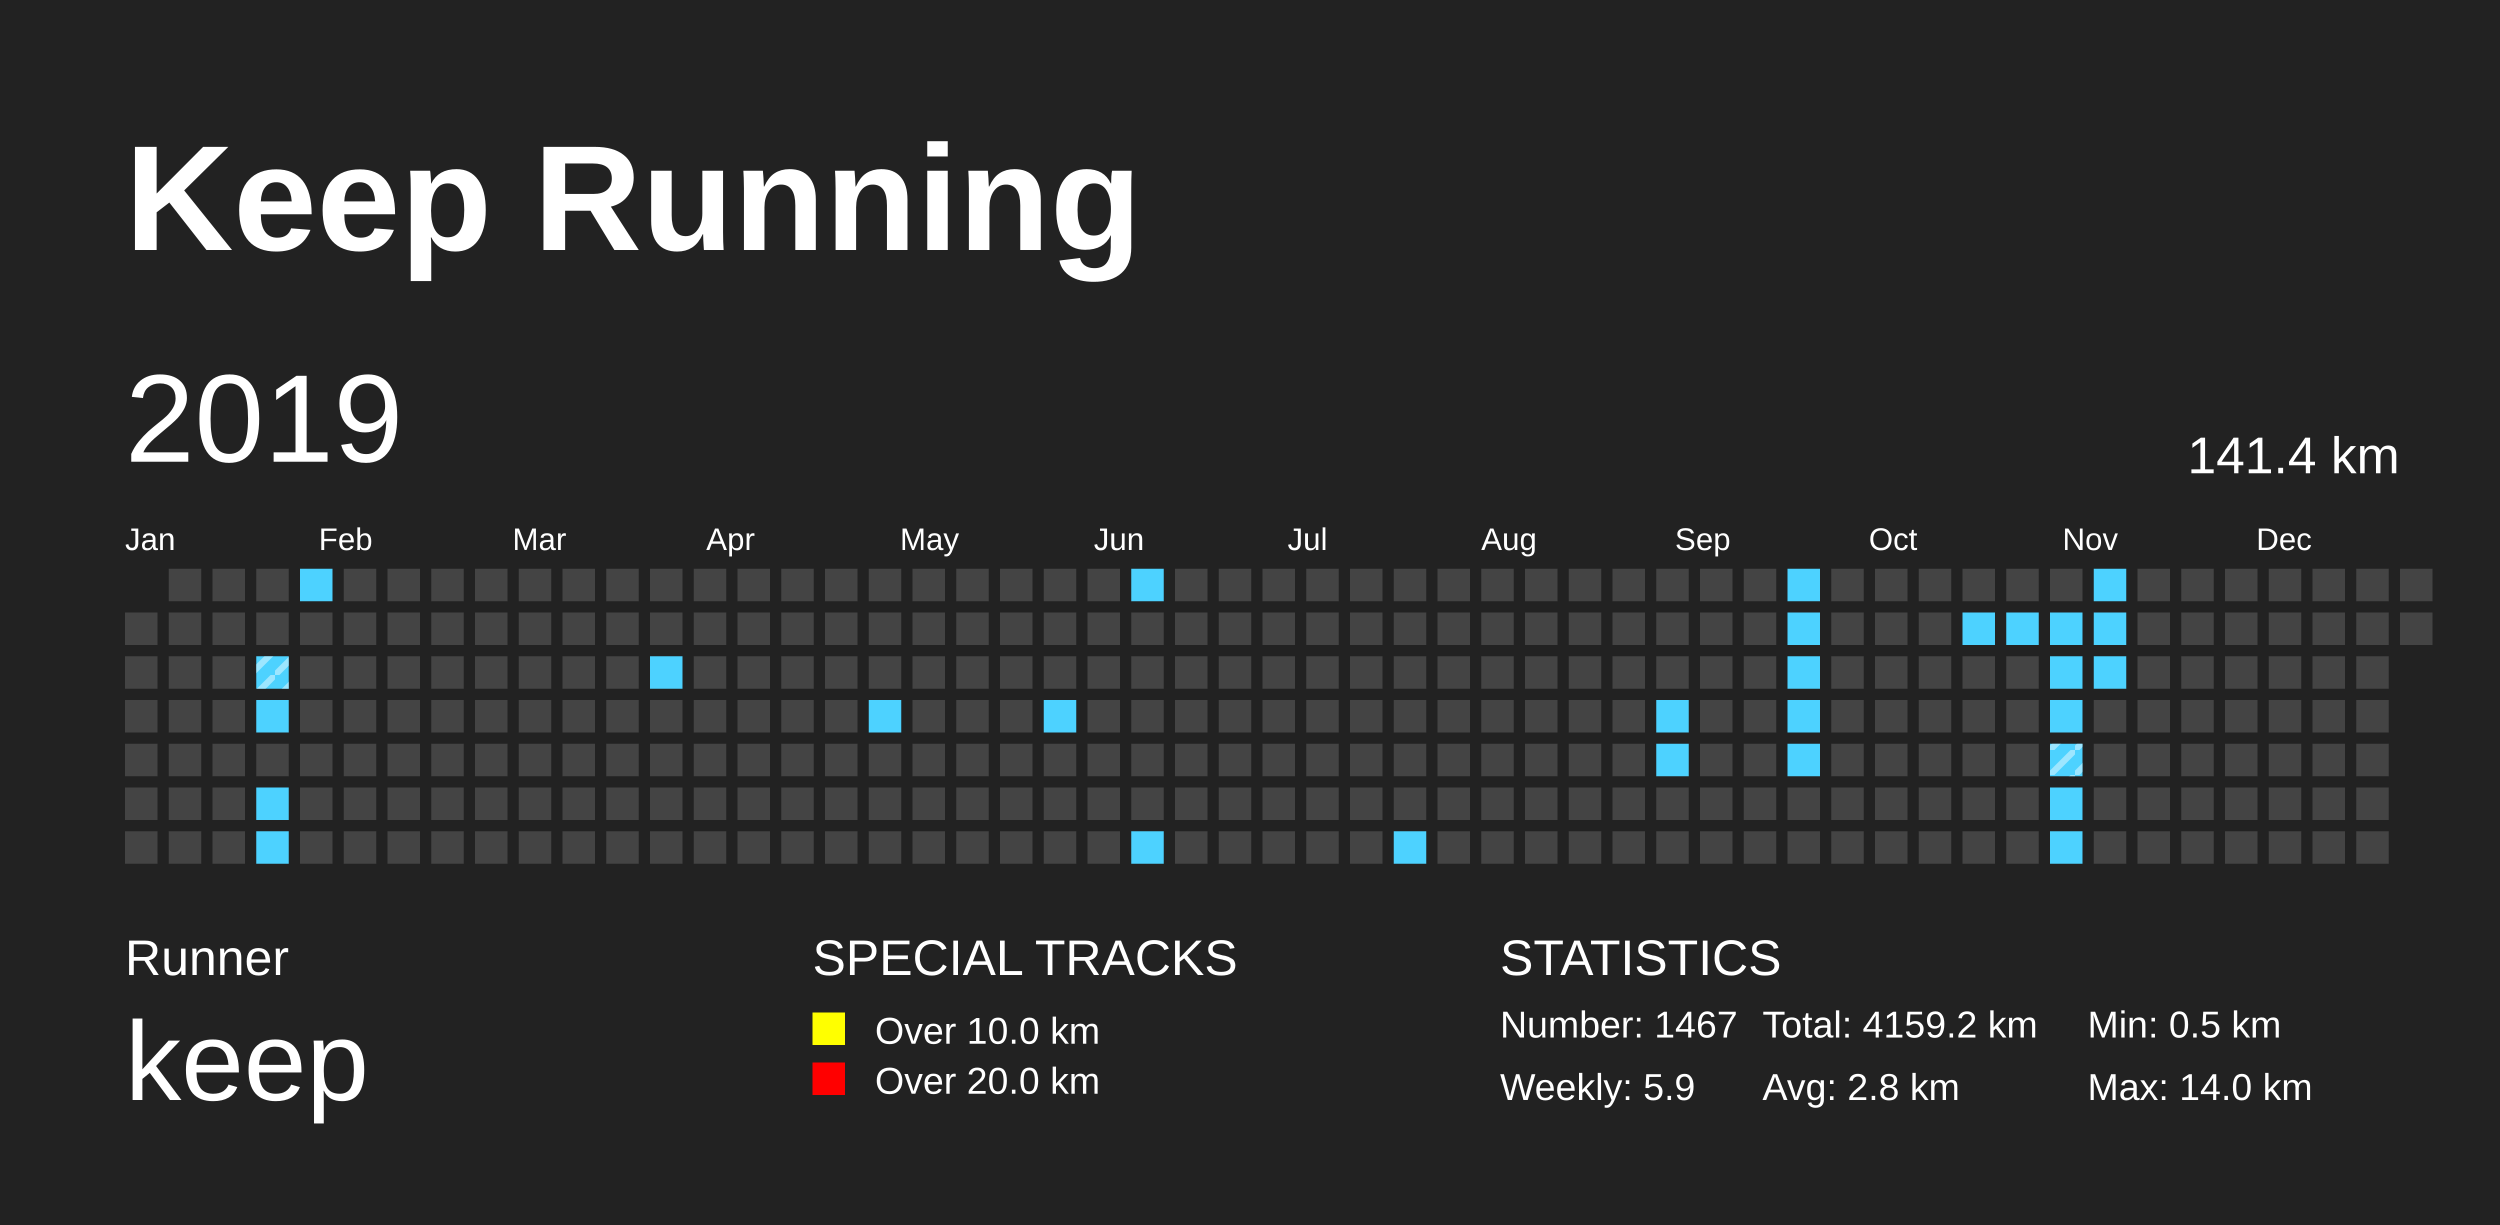
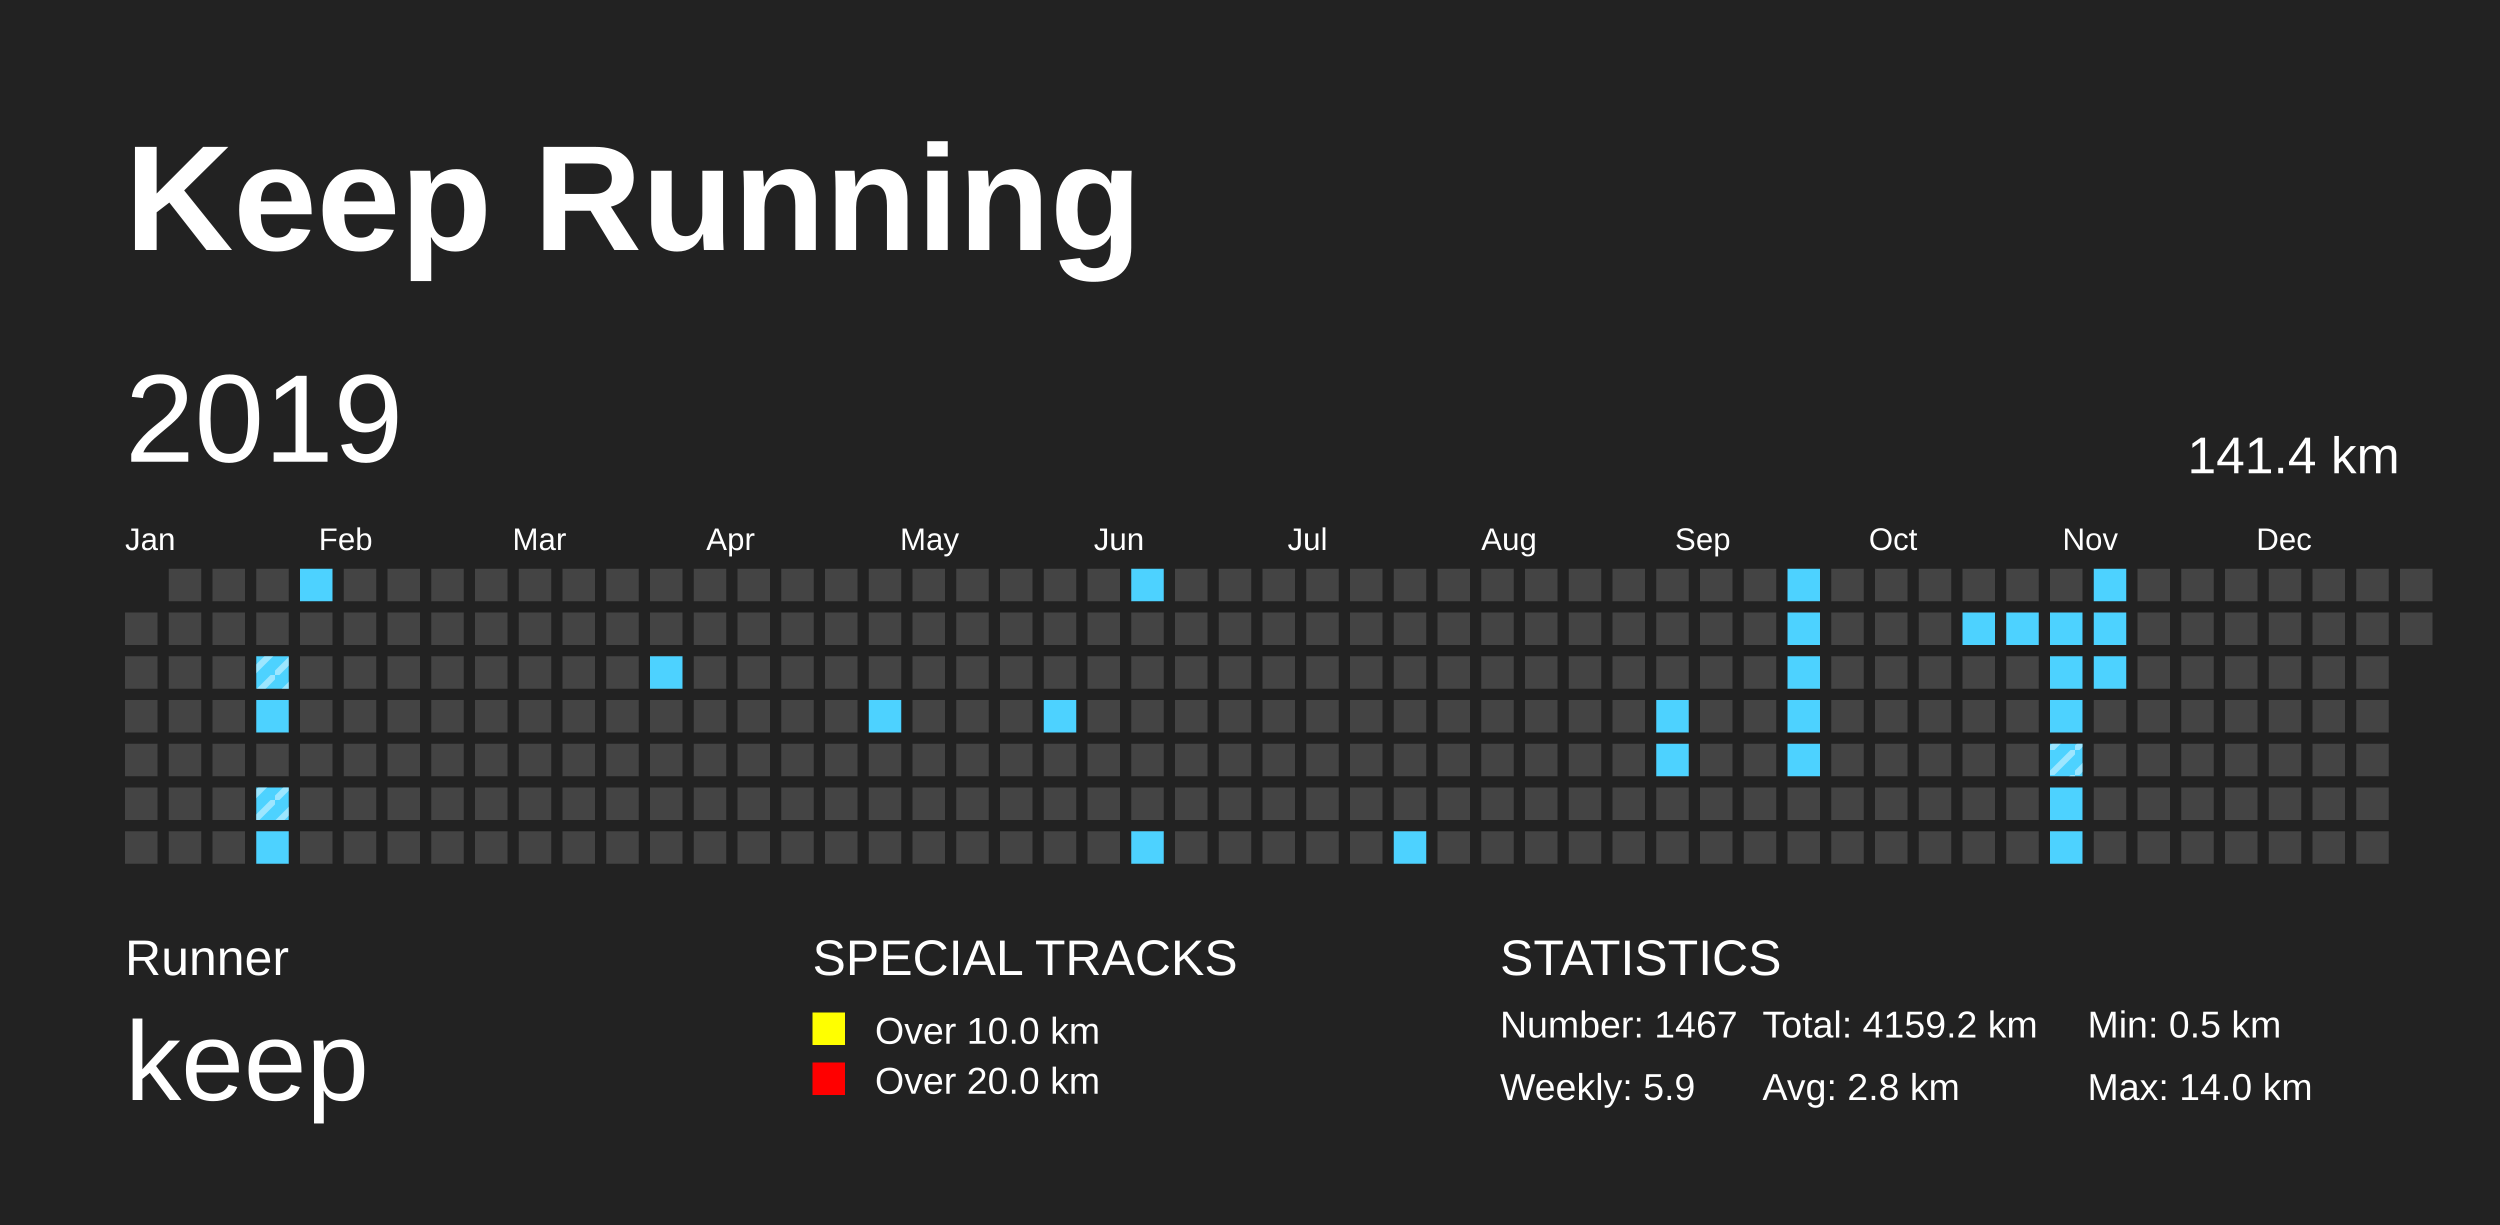
<svg xmlns="http://www.w3.org/2000/svg" baseProfile="full" height="98mm" version="1.1" viewBox="0,0,200,98" width="200mm">
  <defs>
    <pattern height="2" id="indoor-stripe" patternUnits="userSpaceOnUse" width="2">
      <line stroke="white" stroke-opacity="0.45" stroke-width="0.5" x1="0" x2="2" y1="2" y2="0" />
    </pattern>
  </defs>
  <rect fill="#222222" height="98" width="200" x="0" y="0" />
  <text fill="#FFFFFF" style="font-size:12px; font-family:Arial; font-weight:bold;" x="10" y="20">Keep Running</text>
  <text fill="#FFFFFF" style="font-size:4px; font-family:Arial" x="10" y="78">Runner</text>
  <text fill="#FFFFFF" style="font-size:9px; font-family:Arial" x="10" y="88">keep</text>
  <text fill="#FFFFFF" style="font-size:4px; font-family:Arial" x="65" y="78">SPECIAL TRACKS</text>
  <rect fill="yellow" height="2.6" width="2.6" x="65" y="81" />
  <text fill="#FFFFFF" style="font-size:3px; font-family:Arial" x="70" y="83.5">Over 10.0 km</text>
  <rect fill="red" height="2.6" width="2.6" x="65" y="85" />
  <text fill="#FFFFFF" style="font-size:3px; font-family:Arial" x="70" y="87.5">Over 20.0 km</text>
  <text fill="#FFFFFF" style="font-size:4px; font-family:Arial" x="120" y="78">STATISTICS</text>
  <text fill="#FFFFFF" style="font-size:3px; font-family:Arial" x="120" y="83">Number: 1467</text>
  <text fill="#FFFFFF" style="font-size:3px; font-family:Arial" x="120" y="88">Weekly: 5.9</text>
  <text fill="#FFFFFF" style="font-size:3px; font-family:Arial" x="141" y="83">Total: 4159.2 km</text>
  <text fill="#FFFFFF" style="font-size:3px; font-family:Arial" x="141" y="88">Avg: 2.8 km</text>
  <text fill="#FFFFFF" style="font-size:3px; font-family:Arial" x="167" y="83">Min: 0.5 km</text>
  <text fill="#FFFFFF" style="font-size:3px; font-family:Arial" x="167" y="88">Max: 14.0 km</text>
  <text dominant-baseline="hanging" fill="#FFFFFF" style="font-size:10.0px; font-family:Arial;" x="10" y="30">2019</text>
  <text dominant-baseline="hanging" fill="#FFFFFF" style="font-size:4.125px; font-family:Arial;" x="175" y="35">141.4 km</text>
  <text fill="#FFFFFF" style="font-size:2.5px; font-family:Arial" x="10.0" y="44">Jan</text>
  <text fill="#FFFFFF" style="font-size:2.5px; font-family:Arial" x="25.5" y="44">Feb</text>
  <text fill="#FFFFFF" style="font-size:2.5px; font-family:Arial" x="41.0" y="44">Mar</text>
  <text fill="#FFFFFF" style="font-size:2.5px; font-family:Arial" x="56.5" y="44">Apr</text>
  <text fill="#FFFFFF" style="font-size:2.5px; font-family:Arial" x="72.0" y="44">May</text>
  <text fill="#FFFFFF" style="font-size:2.5px; font-family:Arial" x="87.5" y="44">Jun</text>
  <text fill="#FFFFFF" style="font-size:2.5px; font-family:Arial" x="103.0" y="44">Jul</text>
  <text fill="#FFFFFF" style="font-size:2.5px; font-family:Arial" x="118.5" y="44">Aug</text>
  <text fill="#FFFFFF" style="font-size:2.5px; font-family:Arial" x="134.0" y="44">Sep</text>
  <text fill="#FFFFFF" style="font-size:2.5px; font-family:Arial" x="149.5" y="44">Oct</text>
  <text fill="#FFFFFF" style="font-size:2.5px; font-family:Arial" x="165.0" y="44">Nov</text>
  <text fill="#FFFFFF" style="font-size:2.5px; font-family:Arial" x="180.5" y="44">Dec</text>
  <rect fill="#444444" height="2.6" width="2.6" x="10.0" y="49.0" />
  <rect fill="#444444" height="2.6" width="2.6" x="10.0" y="52.5" />
  <rect fill="#444444" height="2.6" width="2.6" x="10.0" y="56.0" />
  <rect fill="#444444" height="2.6" width="2.6" x="10.0" y="59.5" />
  <rect fill="#444444" height="2.6" width="2.6" x="10.0" y="63.0" />
  <rect fill="#444444" height="2.6" width="2.6" x="10.0" y="66.5" />
  <rect fill="#444444" height="2.6" width="2.6" x="13.5" y="45.5" />
  <rect fill="#444444" height="2.6" width="2.6" x="13.5" y="49.0" />
  <rect fill="#444444" height="2.6" width="2.6" x="13.5" y="52.5" />
  <rect fill="#444444" height="2.6" width="2.6" x="13.5" y="56.0" />
  <rect fill="#444444" height="2.6" width="2.6" x="13.5" y="59.5" />
  <rect fill="#444444" height="2.6" width="2.6" x="13.5" y="63.0" />
  <rect fill="#444444" height="2.6" width="2.6" x="13.5" y="66.5" />
  <rect fill="#444444" height="2.6" width="2.6" x="17.0" y="45.5" />
  <rect fill="#444444" height="2.6" width="2.6" x="17.0" y="49.0" />
  <rect fill="#444444" height="2.6" width="2.6" x="17.0" y="52.5" />
  <rect fill="#444444" height="2.6" width="2.6" x="17.0" y="56.0" />
  <rect fill="#444444" height="2.6" width="2.6" x="17.0" y="59.5" />
  <rect fill="#444444" height="2.6" width="2.6" x="17.0" y="63.0" />
  <rect fill="#444444" height="2.6" width="2.6" x="17.0" y="66.5" />
  <rect fill="#444444" height="2.6" width="2.6" x="20.5" y="45.5" />
  <rect fill="#444444" height="2.6" width="2.6" x="20.5" y="49.0" />
  <rect fill="#4DD2FF" height="2.6" width="2.6" x="20.5" y="52.5" />
  <rect fill="url(#indoor-stripe)" height="2.6" style="pointer-events: none;" width="2.6" x="20.5" y="52.5" />
  <rect fill="#4DD2FF" height="2.6" width="2.6" x="20.5" y="56.0" />
  <rect fill="#444444" height="2.6" width="2.6" x="20.5" y="59.5" />
  <rect fill="#4DD2FF" height="2.6" width="2.6" x="20.5" y="63.0" />
+   <rect fill="url(#indoor-stripe)" height="2.6" style="pointer-events: none;" width="2.6" x="20.5" y="63.0" />
  <rect fill="#4DD2FF" height="2.6" width="2.6" x="20.5" y="66.5" />
  <rect fill="#4DD2FF" height="2.6" width="2.6" x="24.0" y="45.5" />
  <rect fill="#444444" height="2.6" width="2.6" x="24.0" y="49.0" />
  <rect fill="#444444" height="2.6" width="2.6" x="24.0" y="52.5" />
  <rect fill="#444444" height="2.6" width="2.6" x="24.0" y="56.0" />
  <rect fill="#444444" height="2.6" width="2.6" x="24.0" y="59.5" />
  <rect fill="#444444" height="2.6" width="2.6" x="24.0" y="63.0" />
  <rect fill="#444444" height="2.6" width="2.6" x="24.0" y="66.5" />
  <rect fill="#444444" height="2.6" width="2.6" x="27.5" y="45.5" />
  <rect fill="#444444" height="2.6" width="2.6" x="27.5" y="49.0" />
  <rect fill="#444444" height="2.6" width="2.6" x="27.5" y="52.5" />
  <rect fill="#444444" height="2.6" width="2.6" x="27.5" y="56.0" />
  <rect fill="#444444" height="2.6" width="2.6" x="27.5" y="59.5" />
  <rect fill="#444444" height="2.6" width="2.6" x="27.5" y="63.0" />
  <rect fill="#444444" height="2.6" width="2.6" x="27.5" y="66.5" />
  <rect fill="#444444" height="2.6" width="2.6" x="31.0" y="45.5" />
  <rect fill="#444444" height="2.6" width="2.6" x="31.0" y="49.0" />
  <rect fill="#444444" height="2.6" width="2.6" x="31.0" y="52.5" />
  <rect fill="#444444" height="2.6" width="2.6" x="31.0" y="56.0" />
  <rect fill="#444444" height="2.6" width="2.6" x="31.0" y="59.5" />
  <rect fill="#444444" height="2.6" width="2.6" x="31.0" y="63.0" />
  <rect fill="#444444" height="2.6" width="2.6" x="31.0" y="66.5" />
  <rect fill="#444444" height="2.6" width="2.6" x="34.5" y="45.5" />
  <rect fill="#444444" height="2.6" width="2.6" x="34.5" y="49.0" />
  <rect fill="#444444" height="2.6" width="2.6" x="34.5" y="52.5" />
  <rect fill="#444444" height="2.6" width="2.6" x="34.5" y="56.0" />
  <rect fill="#444444" height="2.6" width="2.6" x="34.5" y="59.5" />
  <rect fill="#444444" height="2.6" width="2.6" x="34.5" y="63.0" />
  <rect fill="#444444" height="2.6" width="2.6" x="34.5" y="66.5" />
  <rect fill="#444444" height="2.6" width="2.6" x="38.0" y="45.5" />
  <rect fill="#444444" height="2.6" width="2.6" x="38.0" y="49.0" />
  <rect fill="#444444" height="2.6" width="2.6" x="38.0" y="52.5" />
  <rect fill="#444444" height="2.6" width="2.6" x="38.0" y="56.0" />
  <rect fill="#444444" height="2.6" width="2.6" x="38.0" y="59.5" />
  <rect fill="#444444" height="2.6" width="2.6" x="38.0" y="63.0" />
  <rect fill="#444444" height="2.6" width="2.6" x="38.0" y="66.5" />
  <rect fill="#444444" height="2.6" width="2.6" x="41.5" y="45.5" />
  <rect fill="#444444" height="2.6" width="2.6" x="41.5" y="49.0" />
  <rect fill="#444444" height="2.6" width="2.6" x="41.5" y="52.5" />
  <rect fill="#444444" height="2.6" width="2.6" x="41.5" y="56.0" />
  <rect fill="#444444" height="2.6" width="2.6" x="41.5" y="59.5" />
  <rect fill="#444444" height="2.6" width="2.6" x="41.5" y="63.0" />
  <rect fill="#444444" height="2.6" width="2.6" x="41.5" y="66.5" />
  <rect fill="#444444" height="2.6" width="2.6" x="45.0" y="45.5" />
  <rect fill="#444444" height="2.6" width="2.6" x="45.0" y="49.0" />
  <rect fill="#444444" height="2.6" width="2.6" x="45.0" y="52.5" />
  <rect fill="#444444" height="2.6" width="2.6" x="45.0" y="56.0" />
  <rect fill="#444444" height="2.6" width="2.6" x="45.0" y="59.5" />
  <rect fill="#444444" height="2.6" width="2.6" x="45.0" y="63.0" />
  <rect fill="#444444" height="2.6" width="2.6" x="45.0" y="66.5" />
  <rect fill="#444444" height="2.6" width="2.6" x="48.5" y="45.5" />
  <rect fill="#444444" height="2.6" width="2.6" x="48.5" y="49.0" />
  <rect fill="#444444" height="2.6" width="2.6" x="48.5" y="52.5" />
  <rect fill="#444444" height="2.6" width="2.6" x="48.5" y="56.0" />
  <rect fill="#444444" height="2.6" width="2.6" x="48.5" y="59.5" />
  <rect fill="#444444" height="2.6" width="2.6" x="48.5" y="63.0" />
  <rect fill="#444444" height="2.6" width="2.6" x="48.5" y="66.5" />
  <rect fill="#444444" height="2.6" width="2.6" x="52.0" y="45.5" />
  <rect fill="#444444" height="2.6" width="2.6" x="52.0" y="49.0" />
  <rect fill="#4DD2FF" height="2.6" width="2.6" x="52.0" y="52.5" />
  <rect fill="#444444" height="2.6" width="2.6" x="52.0" y="56.0" />
  <rect fill="#444444" height="2.6" width="2.6" x="52.0" y="59.5" />
  <rect fill="#444444" height="2.6" width="2.6" x="52.0" y="63.0" />
  <rect fill="#444444" height="2.6" width="2.6" x="52.0" y="66.5" />
  <rect fill="#444444" height="2.6" width="2.6" x="55.5" y="45.5" />
  <rect fill="#444444" height="2.6" width="2.6" x="55.5" y="49.0" />
  <rect fill="#444444" height="2.6" width="2.6" x="55.5" y="52.5" />
  <rect fill="#444444" height="2.6" width="2.6" x="55.5" y="56.0" />
  <rect fill="#444444" height="2.6" width="2.6" x="55.5" y="59.5" />
  <rect fill="#444444" height="2.6" width="2.6" x="55.5" y="63.0" />
  <rect fill="#444444" height="2.6" width="2.6" x="55.5" y="66.5" />
  <rect fill="#444444" height="2.6" width="2.6" x="59.0" y="45.5" />
  <rect fill="#444444" height="2.6" width="2.6" x="59.0" y="49.0" />
  <rect fill="#444444" height="2.6" width="2.6" x="59.0" y="52.5" />
  <rect fill="#444444" height="2.6" width="2.6" x="59.0" y="56.0" />
  <rect fill="#444444" height="2.6" width="2.6" x="59.0" y="59.5" />
  <rect fill="#444444" height="2.6" width="2.6" x="59.0" y="63.0" />
  <rect fill="#444444" height="2.6" width="2.6" x="59.0" y="66.5" />
  <rect fill="#444444" height="2.6" width="2.6" x="62.5" y="45.5" />
  <rect fill="#444444" height="2.6" width="2.6" x="62.5" y="49.0" />
  <rect fill="#444444" height="2.6" width="2.6" x="62.5" y="52.5" />
  <rect fill="#444444" height="2.6" width="2.6" x="62.5" y="56.0" />
  <rect fill="#444444" height="2.6" width="2.6" x="62.5" y="59.5" />
  <rect fill="#444444" height="2.6" width="2.6" x="62.5" y="63.0" />
  <rect fill="#444444" height="2.6" width="2.6" x="62.5" y="66.5" />
  <rect fill="#444444" height="2.6" width="2.6" x="66.0" y="45.5" />
  <rect fill="#444444" height="2.6" width="2.6" x="66.0" y="49.0" />
  <rect fill="#444444" height="2.6" width="2.6" x="66.0" y="52.5" />
  <rect fill="#444444" height="2.6" width="2.6" x="66.0" y="56.0" />
  <rect fill="#444444" height="2.6" width="2.6" x="66.0" y="59.5" />
  <rect fill="#444444" height="2.6" width="2.6" x="66.0" y="63.0" />
  <rect fill="#444444" height="2.6" width="2.6" x="66.0" y="66.5" />
  <rect fill="#444444" height="2.6" width="2.6" x="69.5" y="45.5" />
  <rect fill="#444444" height="2.6" width="2.6" x="69.5" y="49.0" />
  <rect fill="#444444" height="2.6" width="2.6" x="69.5" y="52.5" />
  <rect fill="#4DD2FF" height="2.6" width="2.6" x="69.5" y="56.0" />
  <rect fill="#444444" height="2.6" width="2.6" x="69.5" y="59.5" />
  <rect fill="#444444" height="2.6" width="2.6" x="69.5" y="63.0" />
  <rect fill="#444444" height="2.6" width="2.6" x="69.5" y="66.5" />
  <rect fill="#444444" height="2.6" width="2.6" x="73.0" y="45.5" />
  <rect fill="#444444" height="2.6" width="2.6" x="73.0" y="49.0" />
  <rect fill="#444444" height="2.6" width="2.6" x="73.0" y="52.5" />
  <rect fill="#444444" height="2.6" width="2.6" x="73.0" y="56.0" />
  <rect fill="#444444" height="2.6" width="2.6" x="73.0" y="59.5" />
  <rect fill="#444444" height="2.6" width="2.6" x="73.0" y="63.0" />
  <rect fill="#444444" height="2.6" width="2.6" x="73.0" y="66.5" />
  <rect fill="#444444" height="2.6" width="2.6" x="76.5" y="45.5" />
  <rect fill="#444444" height="2.6" width="2.6" x="76.5" y="49.0" />
  <rect fill="#444444" height="2.6" width="2.6" x="76.5" y="52.5" />
  <rect fill="#444444" height="2.6" width="2.6" x="76.5" y="56.0" />
  <rect fill="#444444" height="2.6" width="2.6" x="76.5" y="59.5" />
  <rect fill="#444444" height="2.6" width="2.6" x="76.5" y="63.0" />
  <rect fill="#444444" height="2.6" width="2.6" x="76.5" y="66.5" />
  <rect fill="#444444" height="2.6" width="2.6" x="80.0" y="45.5" />
  <rect fill="#444444" height="2.6" width="2.6" x="80.0" y="49.0" />
  <rect fill="#444444" height="2.6" width="2.6" x="80.0" y="52.5" />
  <rect fill="#444444" height="2.6" width="2.6" x="80.0" y="56.0" />
  <rect fill="#444444" height="2.6" width="2.6" x="80.0" y="59.5" />
  <rect fill="#444444" height="2.6" width="2.6" x="80.0" y="63.0" />
  <rect fill="#444444" height="2.6" width="2.6" x="80.0" y="66.5" />
  <rect fill="#444444" height="2.6" width="2.6" x="83.5" y="45.5" />
  <rect fill="#444444" height="2.6" width="2.6" x="83.5" y="49.0" />
  <rect fill="#444444" height="2.6" width="2.6" x="83.5" y="52.5" />
  <rect fill="#4DD2FF" height="2.6" width="2.6" x="83.5" y="56.0" />
  <rect fill="#444444" height="2.6" width="2.6" x="83.5" y="59.5" />
  <rect fill="#444444" height="2.6" width="2.6" x="83.5" y="63.0" />
  <rect fill="#444444" height="2.6" width="2.6" x="83.5" y="66.5" />
  <rect fill="#444444" height="2.6" width="2.6" x="87.0" y="45.5" />
  <rect fill="#444444" height="2.6" width="2.6" x="87.0" y="49.0" />
  <rect fill="#444444" height="2.6" width="2.6" x="87.0" y="52.5" />
  <rect fill="#444444" height="2.6" width="2.6" x="87.0" y="56.0" />
  <rect fill="#444444" height="2.6" width="2.6" x="87.0" y="59.5" />
  <rect fill="#444444" height="2.6" width="2.6" x="87.0" y="63.0" />
  <rect fill="#444444" height="2.6" width="2.6" x="87.0" y="66.5" />
  <rect fill="#4DD2FF" height="2.6" width="2.6" x="90.5" y="45.5" />
  <rect fill="#444444" height="2.6" width="2.6" x="90.5" y="49.0" />
  <rect fill="#444444" height="2.6" width="2.6" x="90.5" y="52.5" />
  <rect fill="#444444" height="2.6" width="2.6" x="90.5" y="56.0" />
  <rect fill="#444444" height="2.6" width="2.6" x="90.5" y="59.5" />
  <rect fill="#444444" height="2.6" width="2.6" x="90.5" y="63.0" />
  <rect fill="#4DD2FF" height="2.6" width="2.6" x="90.5" y="66.5" />
  <rect fill="#444444" height="2.6" width="2.6" x="94.0" y="45.5" />
  <rect fill="#444444" height="2.6" width="2.6" x="94.0" y="49.0" />
  <rect fill="#444444" height="2.6" width="2.6" x="94.0" y="52.5" />
  <rect fill="#444444" height="2.6" width="2.6" x="94.0" y="56.0" />
  <rect fill="#444444" height="2.6" width="2.6" x="94.0" y="59.5" />
  <rect fill="#444444" height="2.6" width="2.6" x="94.0" y="63.0" />
  <rect fill="#444444" height="2.6" width="2.6" x="94.0" y="66.5" />
  <rect fill="#444444" height="2.6" width="2.6" x="97.5" y="45.5" />
  <rect fill="#444444" height="2.6" width="2.6" x="97.5" y="49.0" />
  <rect fill="#444444" height="2.6" width="2.6" x="97.5" y="52.5" />
  <rect fill="#444444" height="2.6" width="2.6" x="97.5" y="56.0" />
  <rect fill="#444444" height="2.6" width="2.6" x="97.5" y="59.5" />
  <rect fill="#444444" height="2.6" width="2.6" x="97.5" y="63.0" />
  <rect fill="#444444" height="2.6" width="2.6" x="97.5" y="66.5" />
  <rect fill="#444444" height="2.6" width="2.6" x="101.0" y="45.5" />
  <rect fill="#444444" height="2.6" width="2.6" x="101.0" y="49.0" />
  <rect fill="#444444" height="2.6" width="2.6" x="101.0" y="52.5" />
  <rect fill="#444444" height="2.6" width="2.6" x="101.0" y="56.0" />
  <rect fill="#444444" height="2.6" width="2.6" x="101.0" y="59.5" />
  <rect fill="#444444" height="2.6" width="2.6" x="101.0" y="63.0" />
  <rect fill="#444444" height="2.6" width="2.6" x="101.0" y="66.5" />
  <rect fill="#444444" height="2.6" width="2.6" x="104.5" y="45.5" />
  <rect fill="#444444" height="2.6" width="2.6" x="104.5" y="49.0" />
  <rect fill="#444444" height="2.6" width="2.6" x="104.5" y="52.5" />
  <rect fill="#444444" height="2.6" width="2.6" x="104.5" y="56.0" />
  <rect fill="#444444" height="2.6" width="2.6" x="104.5" y="59.5" />
  <rect fill="#444444" height="2.6" width="2.6" x="104.5" y="63.0" />
  <rect fill="#444444" height="2.6" width="2.6" x="104.5" y="66.5" />
  <rect fill="#444444" height="2.6" width="2.6" x="108.0" y="45.5" />
  <rect fill="#444444" height="2.6" width="2.6" x="108.0" y="49.0" />
  <rect fill="#444444" height="2.6" width="2.6" x="108.0" y="52.5" />
  <rect fill="#444444" height="2.6" width="2.6" x="108.0" y="56.0" />
  <rect fill="#444444" height="2.6" width="2.6" x="108.0" y="59.5" />
  <rect fill="#444444" height="2.6" width="2.6" x="108.0" y="63.0" />
  <rect fill="#444444" height="2.6" width="2.6" x="108.0" y="66.5" />
  <rect fill="#444444" height="2.6" width="2.6" x="111.5" y="45.5" />
  <rect fill="#444444" height="2.6" width="2.6" x="111.5" y="49.0" />
  <rect fill="#444444" height="2.6" width="2.6" x="111.5" y="52.5" />
  <rect fill="#444444" height="2.6" width="2.6" x="111.5" y="56.0" />
  <rect fill="#444444" height="2.6" width="2.6" x="111.5" y="59.5" />
  <rect fill="#444444" height="2.6" width="2.6" x="111.5" y="63.0" />
  <rect fill="#4DD2FF" height="2.6" width="2.6" x="111.5" y="66.5" />
  <rect fill="#444444" height="2.6" width="2.6" x="115.0" y="45.5" />
  <rect fill="#444444" height="2.6" width="2.6" x="115.0" y="49.0" />
  <rect fill="#444444" height="2.6" width="2.6" x="115.0" y="52.5" />
  <rect fill="#444444" height="2.6" width="2.6" x="115.0" y="56.0" />
  <rect fill="#444444" height="2.6" width="2.6" x="115.0" y="59.5" />
  <rect fill="#444444" height="2.6" width="2.6" x="115.0" y="63.0" />
  <rect fill="#444444" height="2.6" width="2.6" x="115.0" y="66.5" />
  <rect fill="#444444" height="2.6" width="2.6" x="118.5" y="45.5" />
  <rect fill="#444444" height="2.6" width="2.6" x="118.5" y="49.0" />
  <rect fill="#444444" height="2.6" width="2.6" x="118.5" y="52.5" />
  <rect fill="#444444" height="2.6" width="2.6" x="118.5" y="56.0" />
  <rect fill="#444444" height="2.6" width="2.6" x="118.5" y="59.5" />
  <rect fill="#444444" height="2.6" width="2.6" x="118.5" y="63.0" />
  <rect fill="#444444" height="2.6" width="2.6" x="118.5" y="66.5" />
  <rect fill="#444444" height="2.6" width="2.6" x="122.0" y="45.5" />
  <rect fill="#444444" height="2.6" width="2.6" x="122.0" y="49.0" />
  <rect fill="#444444" height="2.6" width="2.6" x="122.0" y="52.5" />
  <rect fill="#444444" height="2.6" width="2.6" x="122.0" y="56.0" />
  <rect fill="#444444" height="2.6" width="2.6" x="122.0" y="59.5" />
  <rect fill="#444444" height="2.6" width="2.6" x="122.0" y="63.0" />
  <rect fill="#444444" height="2.6" width="2.6" x="122.0" y="66.5" />
  <rect fill="#444444" height="2.6" width="2.6" x="125.5" y="45.5" />
  <rect fill="#444444" height="2.6" width="2.6" x="125.5" y="49.0" />
  <rect fill="#444444" height="2.6" width="2.6" x="125.5" y="52.5" />
  <rect fill="#444444" height="2.6" width="2.6" x="125.5" y="56.0" />
  <rect fill="#444444" height="2.6" width="2.6" x="125.5" y="59.5" />
  <rect fill="#444444" height="2.6" width="2.6" x="125.5" y="63.0" />
  <rect fill="#444444" height="2.6" width="2.6" x="125.5" y="66.5" />
  <rect fill="#444444" height="2.6" width="2.6" x="129.0" y="45.5" />
  <rect fill="#444444" height="2.6" width="2.6" x="129.0" y="49.0" />
  <rect fill="#444444" height="2.6" width="2.6" x="129.0" y="52.5" />
  <rect fill="#444444" height="2.6" width="2.6" x="129.0" y="56.0" />
  <rect fill="#444444" height="2.6" width="2.6" x="129.0" y="59.5" />
  <rect fill="#444444" height="2.6" width="2.6" x="129.0" y="63.0" />
  <rect fill="#444444" height="2.6" width="2.6" x="129.0" y="66.5" />
  <rect fill="#444444" height="2.6" width="2.6" x="132.5" y="45.5" />
  <rect fill="#444444" height="2.6" width="2.6" x="132.5" y="49.0" />
  <rect fill="#444444" height="2.6" width="2.6" x="132.5" y="52.5" />
  <rect fill="#4DD2FF" height="2.6" width="2.6" x="132.5" y="56.0" />
  <rect fill="#4DD2FF" height="2.6" width="2.6" x="132.5" y="59.5" />
  <rect fill="#444444" height="2.6" width="2.6" x="132.5" y="63.0" />
  <rect fill="#444444" height="2.6" width="2.6" x="132.5" y="66.5" />
  <rect fill="#444444" height="2.6" width="2.6" x="136.0" y="45.5" />
  <rect fill="#444444" height="2.6" width="2.6" x="136.0" y="49.0" />
  <rect fill="#444444" height="2.6" width="2.6" x="136.0" y="52.5" />
  <rect fill="#444444" height="2.6" width="2.6" x="136.0" y="56.0" />
  <rect fill="#444444" height="2.6" width="2.6" x="136.0" y="59.5" />
  <rect fill="#444444" height="2.6" width="2.6" x="136.0" y="63.0" />
  <rect fill="#444444" height="2.6" width="2.6" x="136.0" y="66.5" />
  <rect fill="#444444" height="2.6" width="2.6" x="139.5" y="45.5" />
  <rect fill="#444444" height="2.6" width="2.6" x="139.5" y="49.0" />
  <rect fill="#444444" height="2.6" width="2.6" x="139.5" y="52.5" />
  <rect fill="#444444" height="2.6" width="2.6" x="139.5" y="56.0" />
  <rect fill="#444444" height="2.6" width="2.6" x="139.5" y="59.5" />
  <rect fill="#444444" height="2.6" width="2.6" x="139.5" y="63.0" />
  <rect fill="#444444" height="2.6" width="2.6" x="139.5" y="66.5" />
  <rect fill="#4DD2FF" height="2.6" width="2.6" x="143.0" y="45.5" />
  <rect fill="#4DD2FF" height="2.6" width="2.6" x="143.0" y="49.0" />
  <rect fill="#4DD2FF" height="2.6" width="2.6" x="143.0" y="52.5" />
  <rect fill="#4DD2FF" height="2.6" width="2.6" x="143.0" y="56.0" />
  <rect fill="#4DD2FF" height="2.6" width="2.6" x="143.0" y="59.5" />
  <rect fill="#444444" height="2.6" width="2.6" x="143.0" y="63.0" />
  <rect fill="#444444" height="2.6" width="2.6" x="143.0" y="66.5" />
  <rect fill="#444444" height="2.6" width="2.6" x="146.5" y="45.5" />
  <rect fill="#444444" height="2.6" width="2.6" x="146.5" y="49.0" />
  <rect fill="#444444" height="2.6" width="2.6" x="146.5" y="52.5" />
  <rect fill="#444444" height="2.6" width="2.6" x="146.5" y="56.0" />
  <rect fill="#444444" height="2.6" width="2.6" x="146.5" y="59.5" />
  <rect fill="#444444" height="2.6" width="2.6" x="146.5" y="63.0" />
  <rect fill="#444444" height="2.6" width="2.6" x="146.5" y="66.5" />
  <rect fill="#444444" height="2.6" width="2.6" x="150.0" y="45.5" />
  <rect fill="#444444" height="2.6" width="2.6" x="150.0" y="49.0" />
  <rect fill="#444444" height="2.6" width="2.6" x="150.0" y="52.5" />
  <rect fill="#444444" height="2.6" width="2.6" x="150.0" y="56.0" />
  <rect fill="#444444" height="2.6" width="2.6" x="150.0" y="59.5" />
  <rect fill="#444444" height="2.6" width="2.6" x="150.0" y="63.0" />
  <rect fill="#444444" height="2.6" width="2.6" x="150.0" y="66.5" />
  <rect fill="#444444" height="2.6" width="2.6" x="153.5" y="45.5" />
  <rect fill="#444444" height="2.6" width="2.6" x="153.5" y="49.0" />
  <rect fill="#444444" height="2.6" width="2.6" x="153.5" y="52.5" />
  <rect fill="#444444" height="2.6" width="2.6" x="153.5" y="56.0" />
  <rect fill="#444444" height="2.6" width="2.6" x="153.5" y="59.5" />
  <rect fill="#444444" height="2.6" width="2.6" x="153.5" y="63.0" />
  <rect fill="#444444" height="2.6" width="2.6" x="153.5" y="66.5" />
  <rect fill="#444444" height="2.6" width="2.6" x="157.0" y="45.5" />
  <rect fill="#4DD2FF" height="2.6" width="2.6" x="157.0" y="49.0" />
  <rect fill="#444444" height="2.6" width="2.6" x="157.0" y="52.5" />
  <rect fill="#444444" height="2.6" width="2.6" x="157.0" y="56.0" />
  <rect fill="#444444" height="2.6" width="2.6" x="157.0" y="59.5" />
  <rect fill="#444444" height="2.6" width="2.6" x="157.0" y="63.0" />
  <rect fill="#444444" height="2.6" width="2.6" x="157.0" y="66.5" />
  <rect fill="#444444" height="2.6" width="2.6" x="160.5" y="45.5" />
  <rect fill="#4DD2FF" height="2.6" width="2.6" x="160.5" y="49.0" />
  <rect fill="#444444" height="2.6" width="2.6" x="160.5" y="52.5" />
  <rect fill="#444444" height="2.6" width="2.6" x="160.5" y="56.0" />
  <rect fill="#444444" height="2.6" width="2.6" x="160.5" y="59.5" />
  <rect fill="#444444" height="2.6" width="2.6" x="160.5" y="63.0" />
  <rect fill="#444444" height="2.6" width="2.6" x="160.5" y="66.5" />
  <rect fill="#444444" height="2.6" width="2.6" x="164.0" y="45.5" />
  <rect fill="#4DD2FF" height="2.6" width="2.6" x="164.0" y="49.0" />
  <rect fill="#4DD2FF" height="2.6" width="2.6" x="164.0" y="52.5" />
  <rect fill="#4DD2FF" height="2.6" width="2.6" x="164.0" y="56.0" />
  <rect fill="#4DD2FF" height="2.6" width="2.6" x="164.0" y="59.5" />
  <rect fill="url(#indoor-stripe)" height="2.6" style="pointer-events: none;" width="2.6" x="164.0" y="59.5" />
  <rect fill="#4DD2FF" height="2.6" width="2.6" x="164.0" y="63.0" />
  <rect fill="#4DD2FF" height="2.6" width="2.6" x="164.0" y="66.5" />
  <rect fill="#4DD2FF" height="2.6" width="2.6" x="167.5" y="45.5" />
  <rect fill="#4DD2FF" height="2.6" width="2.6" x="167.5" y="49.0" />
  <rect fill="#4DD2FF" height="2.6" width="2.6" x="167.5" y="52.5" />
  <rect fill="#444444" height="2.6" width="2.6" x="167.5" y="56.0" />
  <rect fill="#444444" height="2.6" width="2.6" x="167.5" y="59.5" />
  <rect fill="#444444" height="2.6" width="2.6" x="167.5" y="63.0" />
  <rect fill="#444444" height="2.6" width="2.6" x="167.5" y="66.5" />
  <rect fill="#444444" height="2.6" width="2.6" x="171.0" y="45.5" />
  <rect fill="#444444" height="2.6" width="2.6" x="171.0" y="49.0" />
  <rect fill="#444444" height="2.6" width="2.6" x="171.0" y="52.5" />
  <rect fill="#444444" height="2.6" width="2.6" x="171.0" y="56.0" />
  <rect fill="#444444" height="2.6" width="2.6" x="171.0" y="59.5" />
  <rect fill="#444444" height="2.6" width="2.6" x="171.0" y="63.0" />
  <rect fill="#444444" height="2.6" width="2.6" x="171.0" y="66.5" />
  <rect fill="#444444" height="2.6" width="2.6" x="174.5" y="45.5" />
  <rect fill="#444444" height="2.6" width="2.6" x="174.5" y="49.0" />
  <rect fill="#444444" height="2.6" width="2.6" x="174.5" y="52.5" />
  <rect fill="#444444" height="2.6" width="2.6" x="174.5" y="56.0" />
  <rect fill="#444444" height="2.6" width="2.6" x="174.5" y="59.5" />
  <rect fill="#444444" height="2.6" width="2.6" x="174.5" y="63.0" />
  <rect fill="#444444" height="2.6" width="2.6" x="174.5" y="66.5" />
  <rect fill="#444444" height="2.6" width="2.6" x="178.0" y="45.5" />
  <rect fill="#444444" height="2.6" width="2.6" x="178.0" y="49.0" />
  <rect fill="#444444" height="2.6" width="2.6" x="178.0" y="52.5" />
  <rect fill="#444444" height="2.6" width="2.6" x="178.0" y="56.0" />
  <rect fill="#444444" height="2.6" width="2.6" x="178.0" y="59.5" />
  <rect fill="#444444" height="2.6" width="2.6" x="178.0" y="63.0" />
  <rect fill="#444444" height="2.6" width="2.6" x="178.0" y="66.5" />
  <rect fill="#444444" height="2.6" width="2.6" x="181.5" y="45.5" />
  <rect fill="#444444" height="2.6" width="2.6" x="181.5" y="49.0" />
  <rect fill="#444444" height="2.6" width="2.6" x="181.5" y="52.5" />
  <rect fill="#444444" height="2.6" width="2.6" x="181.5" y="56.0" />
  <rect fill="#444444" height="2.6" width="2.6" x="181.5" y="59.5" />
  <rect fill="#444444" height="2.6" width="2.6" x="181.5" y="63.0" />
  <rect fill="#444444" height="2.6" width="2.6" x="181.5" y="66.5" />
  <rect fill="#444444" height="2.6" width="2.6" x="185.0" y="45.5" />
  <rect fill="#444444" height="2.6" width="2.6" x="185.0" y="49.0" />
  <rect fill="#444444" height="2.6" width="2.6" x="185.0" y="52.5" />
  <rect fill="#444444" height="2.6" width="2.6" x="185.0" y="56.0" />
  <rect fill="#444444" height="2.6" width="2.6" x="185.0" y="59.5" />
  <rect fill="#444444" height="2.6" width="2.6" x="185.0" y="63.0" />
  <rect fill="#444444" height="2.6" width="2.6" x="185.0" y="66.5" />
  <rect fill="#444444" height="2.6" width="2.6" x="188.5" y="45.5" />
  <rect fill="#444444" height="2.6" width="2.6" x="188.5" y="49.0" />
  <rect fill="#444444" height="2.6" width="2.6" x="188.5" y="52.5" />
  <rect fill="#444444" height="2.6" width="2.6" x="188.5" y="56.0" />
  <rect fill="#444444" height="2.6" width="2.6" x="188.5" y="59.5" />
  <rect fill="#444444" height="2.6" width="2.6" x="188.5" y="63.0" />
  <rect fill="#444444" height="2.6" width="2.6" x="188.5" y="66.5" />
  <rect fill="#444444" height="2.6" width="2.6" x="192.0" y="45.5" />
  <rect fill="#444444" height="2.6" width="2.6" x="192.0" y="49.0" />
</svg>
